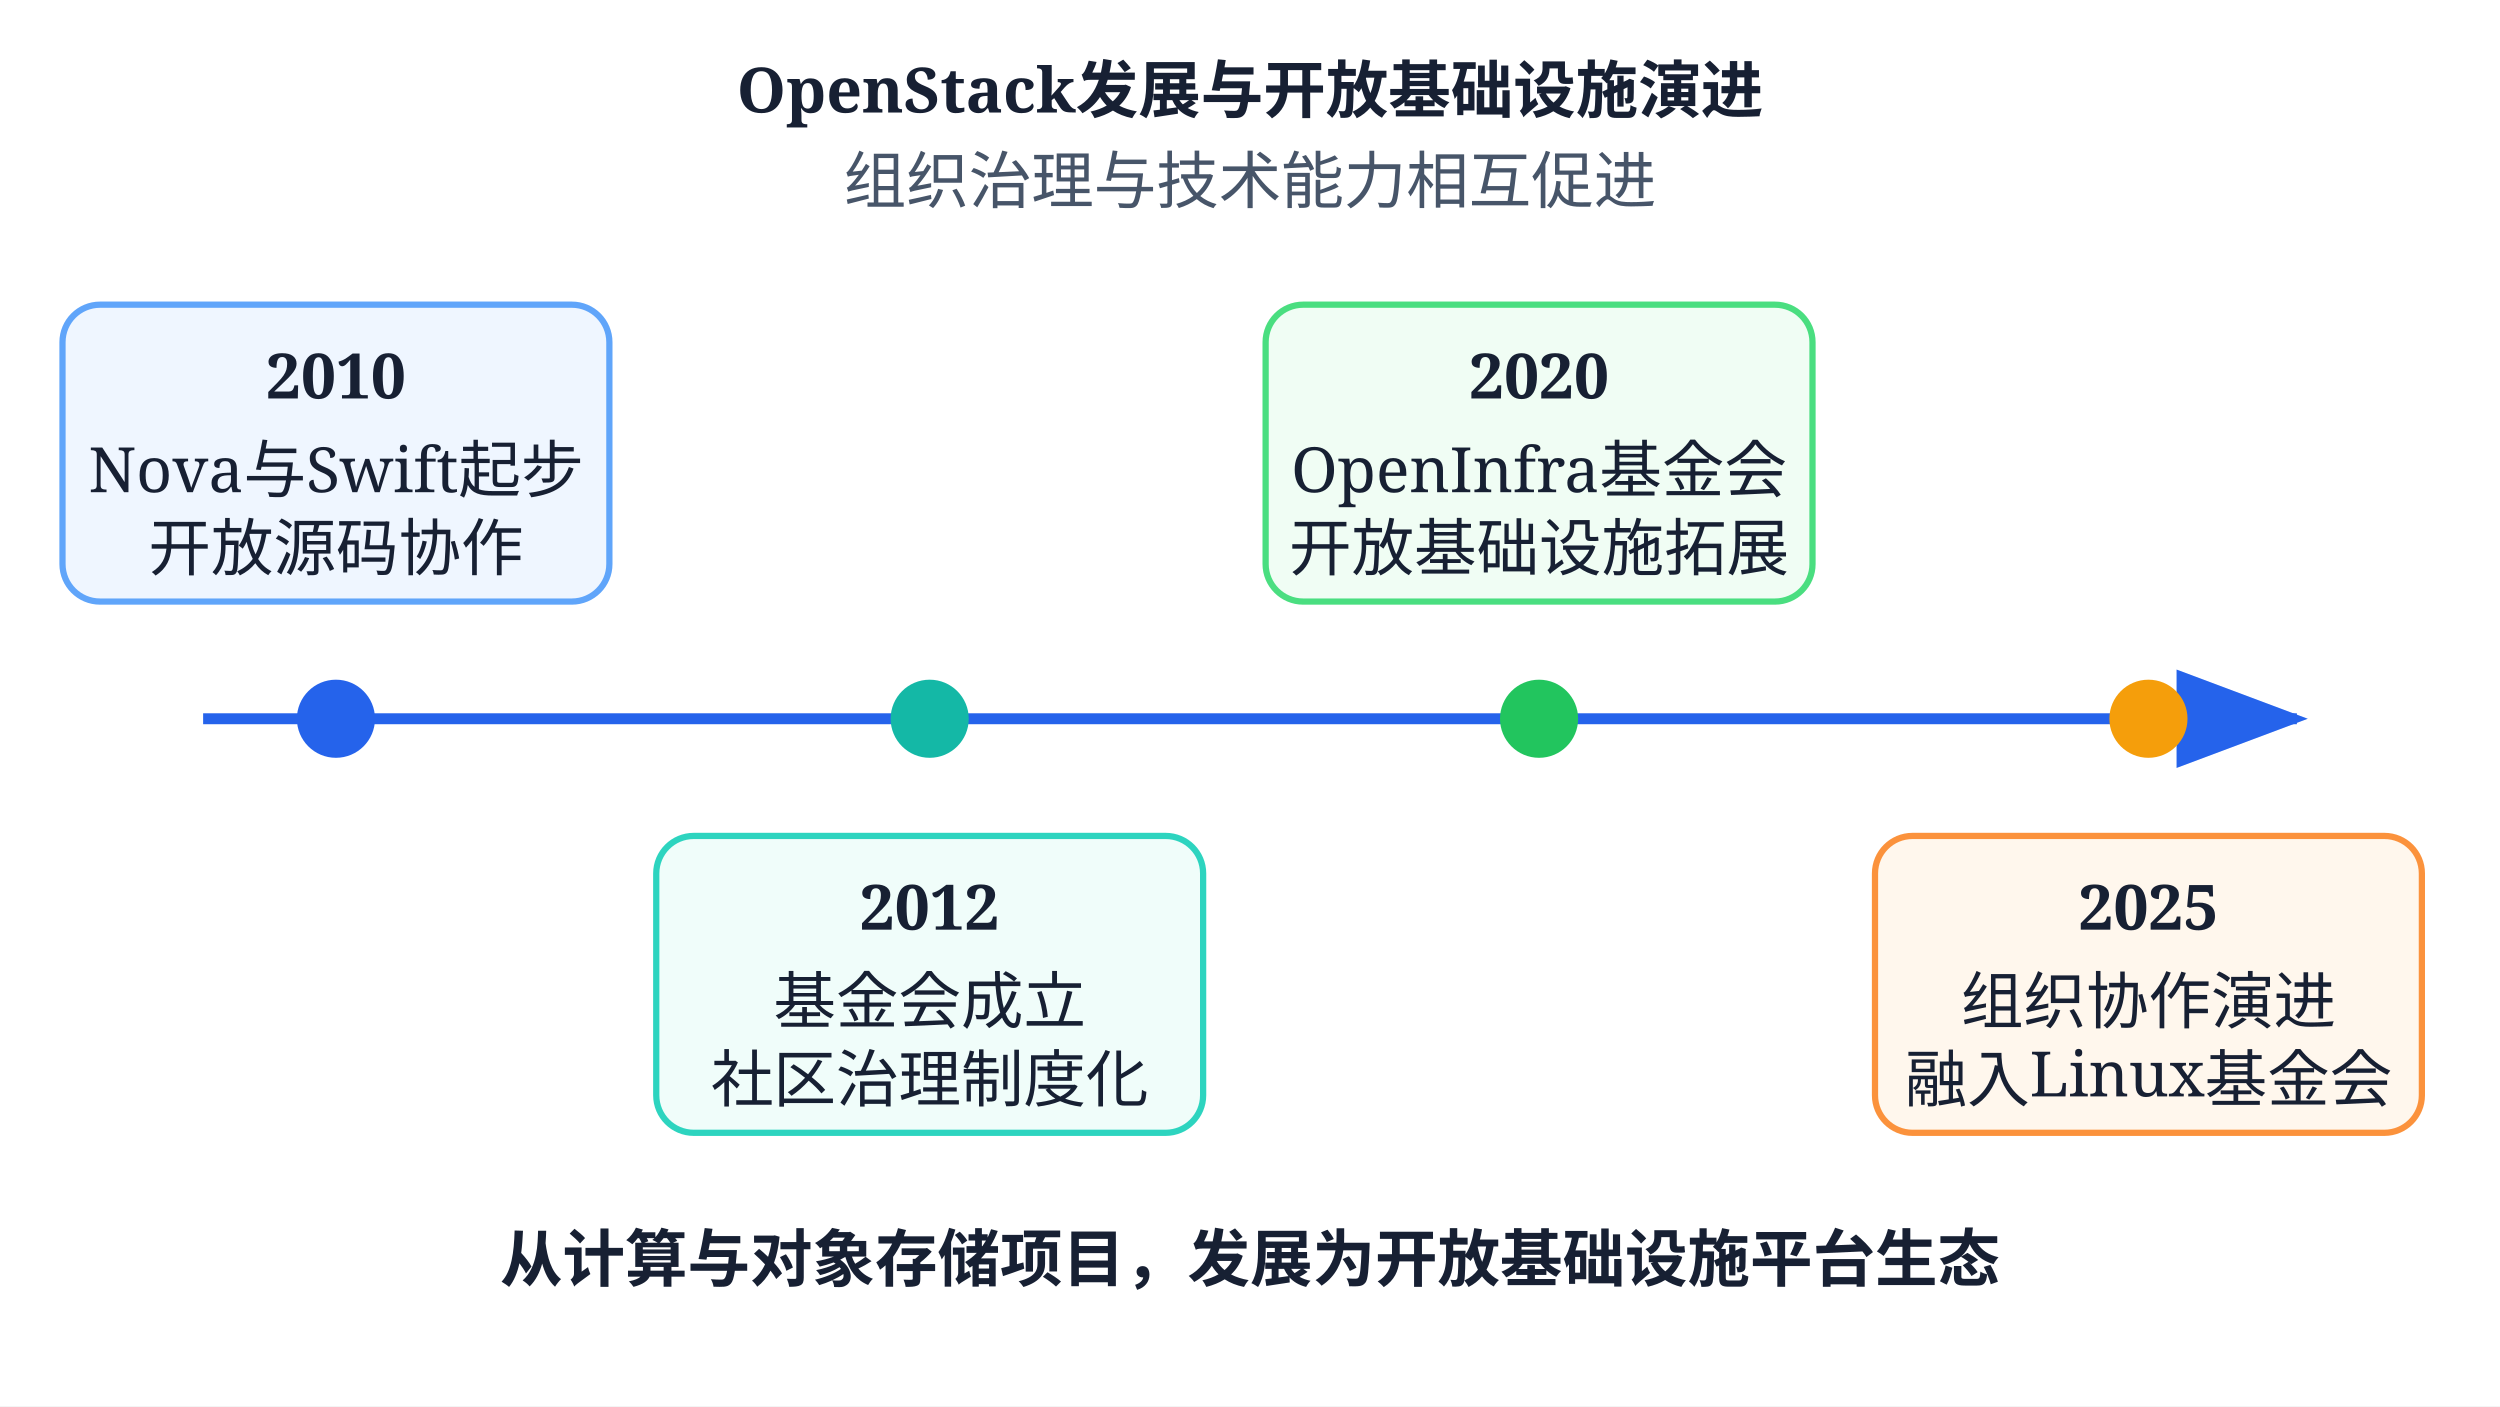
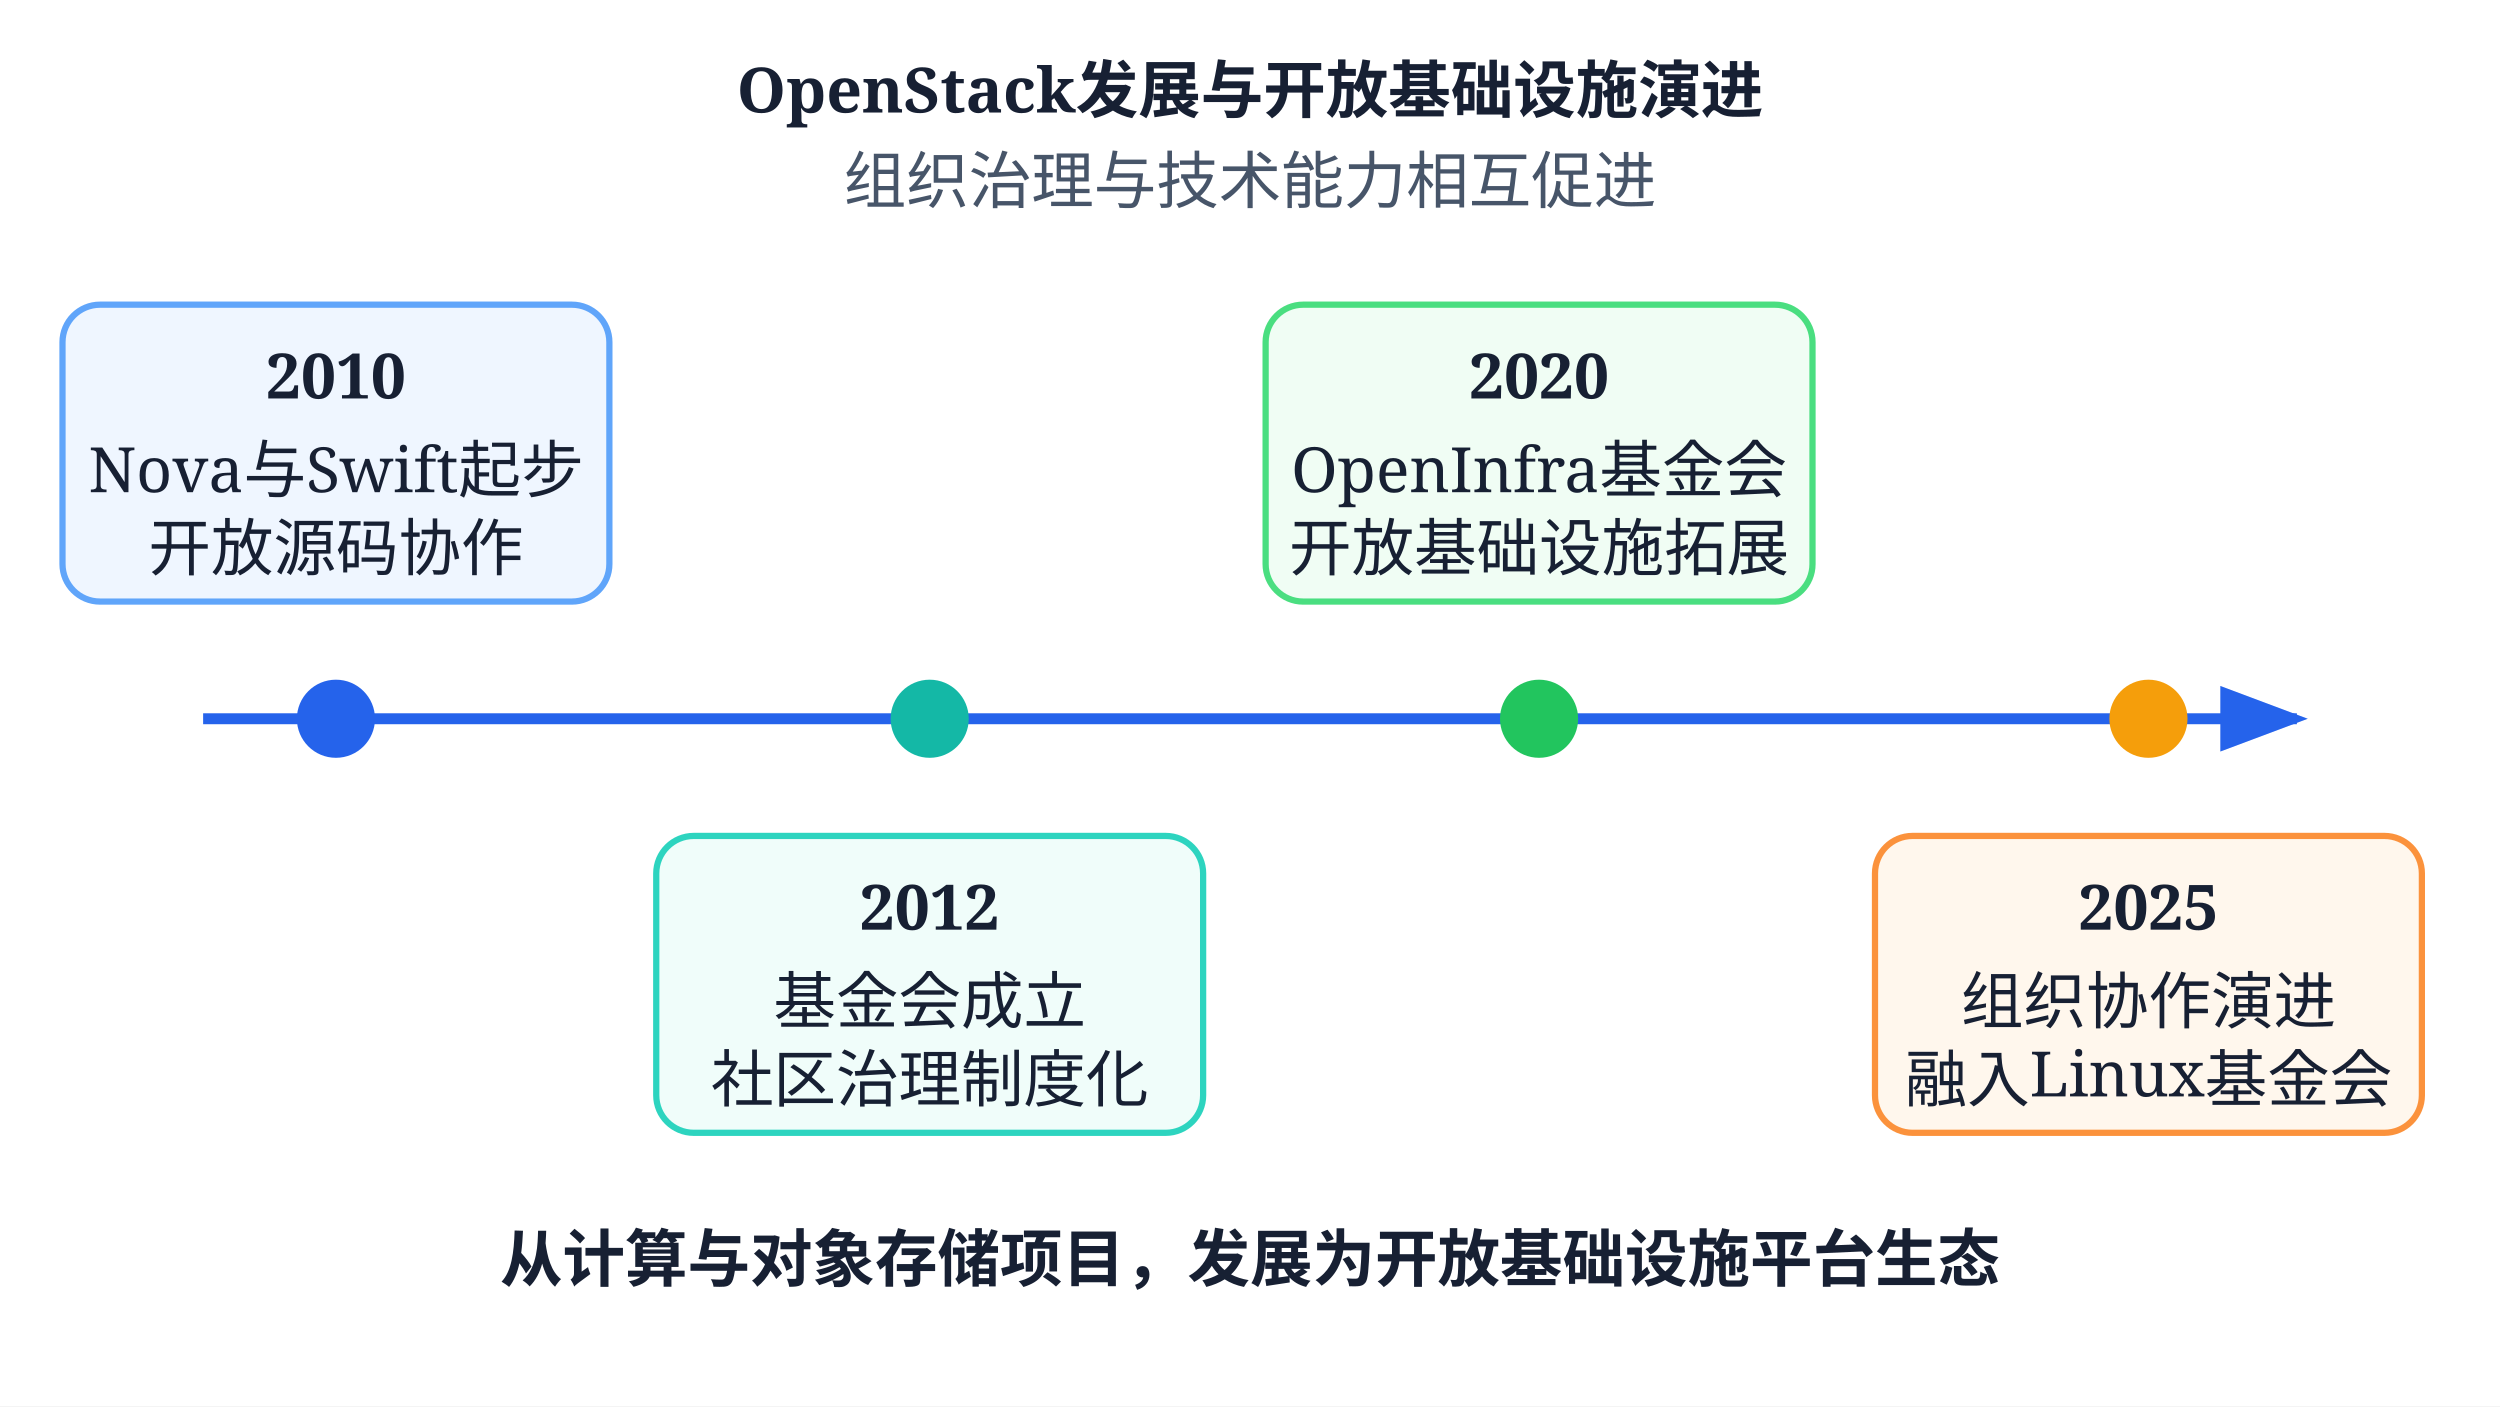
<svg xmlns="http://www.w3.org/2000/svg" viewBox="0 0 1600 900" width="1600" height="900">
  <style>text{font-family:SimSun,'宋体',serif;font-size:40px;fill:#172033}.title{font-weight:700}.muted{fill:#475569}</style>
  <defs>
-     <marker id="a" markerWidth="12" markerHeight="9" refX="11" refY="4.5" orient="auto">
-       <polygon points="0 0,12 4.5,0 9" fill="#2563eb" />
+     <marker id="a" markerWidth="8" markerHeight="6" refX="7" refY="3" orient="auto">
+       <polygon points="0 0,8 3,0 6" fill="#2563eb" />
    </marker>
  </defs>
  <rect width="1600" height="900" fill="#ffffff" />
  <text x="800" y="72" text-anchor="middle" font-size="52" class="title">OpenStack发展与开放基础设施演进</text>
  <text x="800" y="130" text-anchor="middle" font-size="40" class="muted">组织治理与技术能力相互促进</text>
  <path d="M130 460 H1470" stroke="#2563eb" stroke-width="7" fill="none" marker-end="url(#a)" />
  <g>
    <circle cx="215" cy="460" r="25" fill="#2563eb" />
    <rect x="40" y="195" width="350" height="190" rx="24" fill="#eff6ff" stroke="#60a5fa" stroke-width="4" />
    <text x="215" y="255" text-anchor="middle" font-size="48" class="title">2010</text>
-     <text x="215" y="315" text-anchor="middle" font-size="40">Nova与Swift起步</text>
+     <text x="215" y="315" text-anchor="middle" font-size="39">Nova与Swift起步</text>
    <text x="215" y="365" text-anchor="middle" font-size="38">开放源码协作</text>
  </g>
  <g>
    <circle cx="595" cy="460" r="25" fill="#14b8a6" />
    <rect x="420" y="535" width="350" height="190" rx="24" fill="#f0fdfa" stroke="#2dd4bf" stroke-width="4" />
    <text x="595" y="595" text-anchor="middle" font-size="48" class="title">2012</text>
    <text x="595" y="655" text-anchor="middle" font-size="42">基金会成立</text>
    <text x="595" y="705" text-anchor="middle" font-size="38">社区治理制度化</text>
  </g>
  <g>
    <circle cx="985" cy="460" r="25" fill="#22c55e" />
    <rect x="810" y="195" width="350" height="190" rx="24" fill="#f0fdf4" stroke="#4ade80" stroke-width="4" />
    <text x="985" y="255" text-anchor="middle" font-size="48" class="title">2020</text>
-     <text x="985" y="315" text-anchor="middle" font-size="40">OpenInfra基金会</text>
+     <text x="985" y="315" text-anchor="middle" font-size="39">OpenInfra基金会</text>
    <text x="985" y="365" text-anchor="middle" font-size="38">开放基础设施拓展</text>
  </g>
  <g>
    <circle cx="1375" cy="460" r="25" fill="#f59e0b" />
    <rect x="1200" y="535" width="350" height="190" rx="24" fill="#fff7ed" stroke="#fb923c" stroke-width="4" />
    <text x="1375" y="595" text-anchor="middle" font-size="48" class="title">2025</text>
    <text x="1375" y="655" text-anchor="middle" font-size="42">组织协作演进</text>
    <text x="1375" y="705" text-anchor="middle" font-size="38">融入Linux基金会</text>
  </g>
  <text x="800" y="820" text-anchor="middle" font-size="42" class="title">从计算与对象存储项目，发展为开放基础设施平台生态</text>
</svg>
